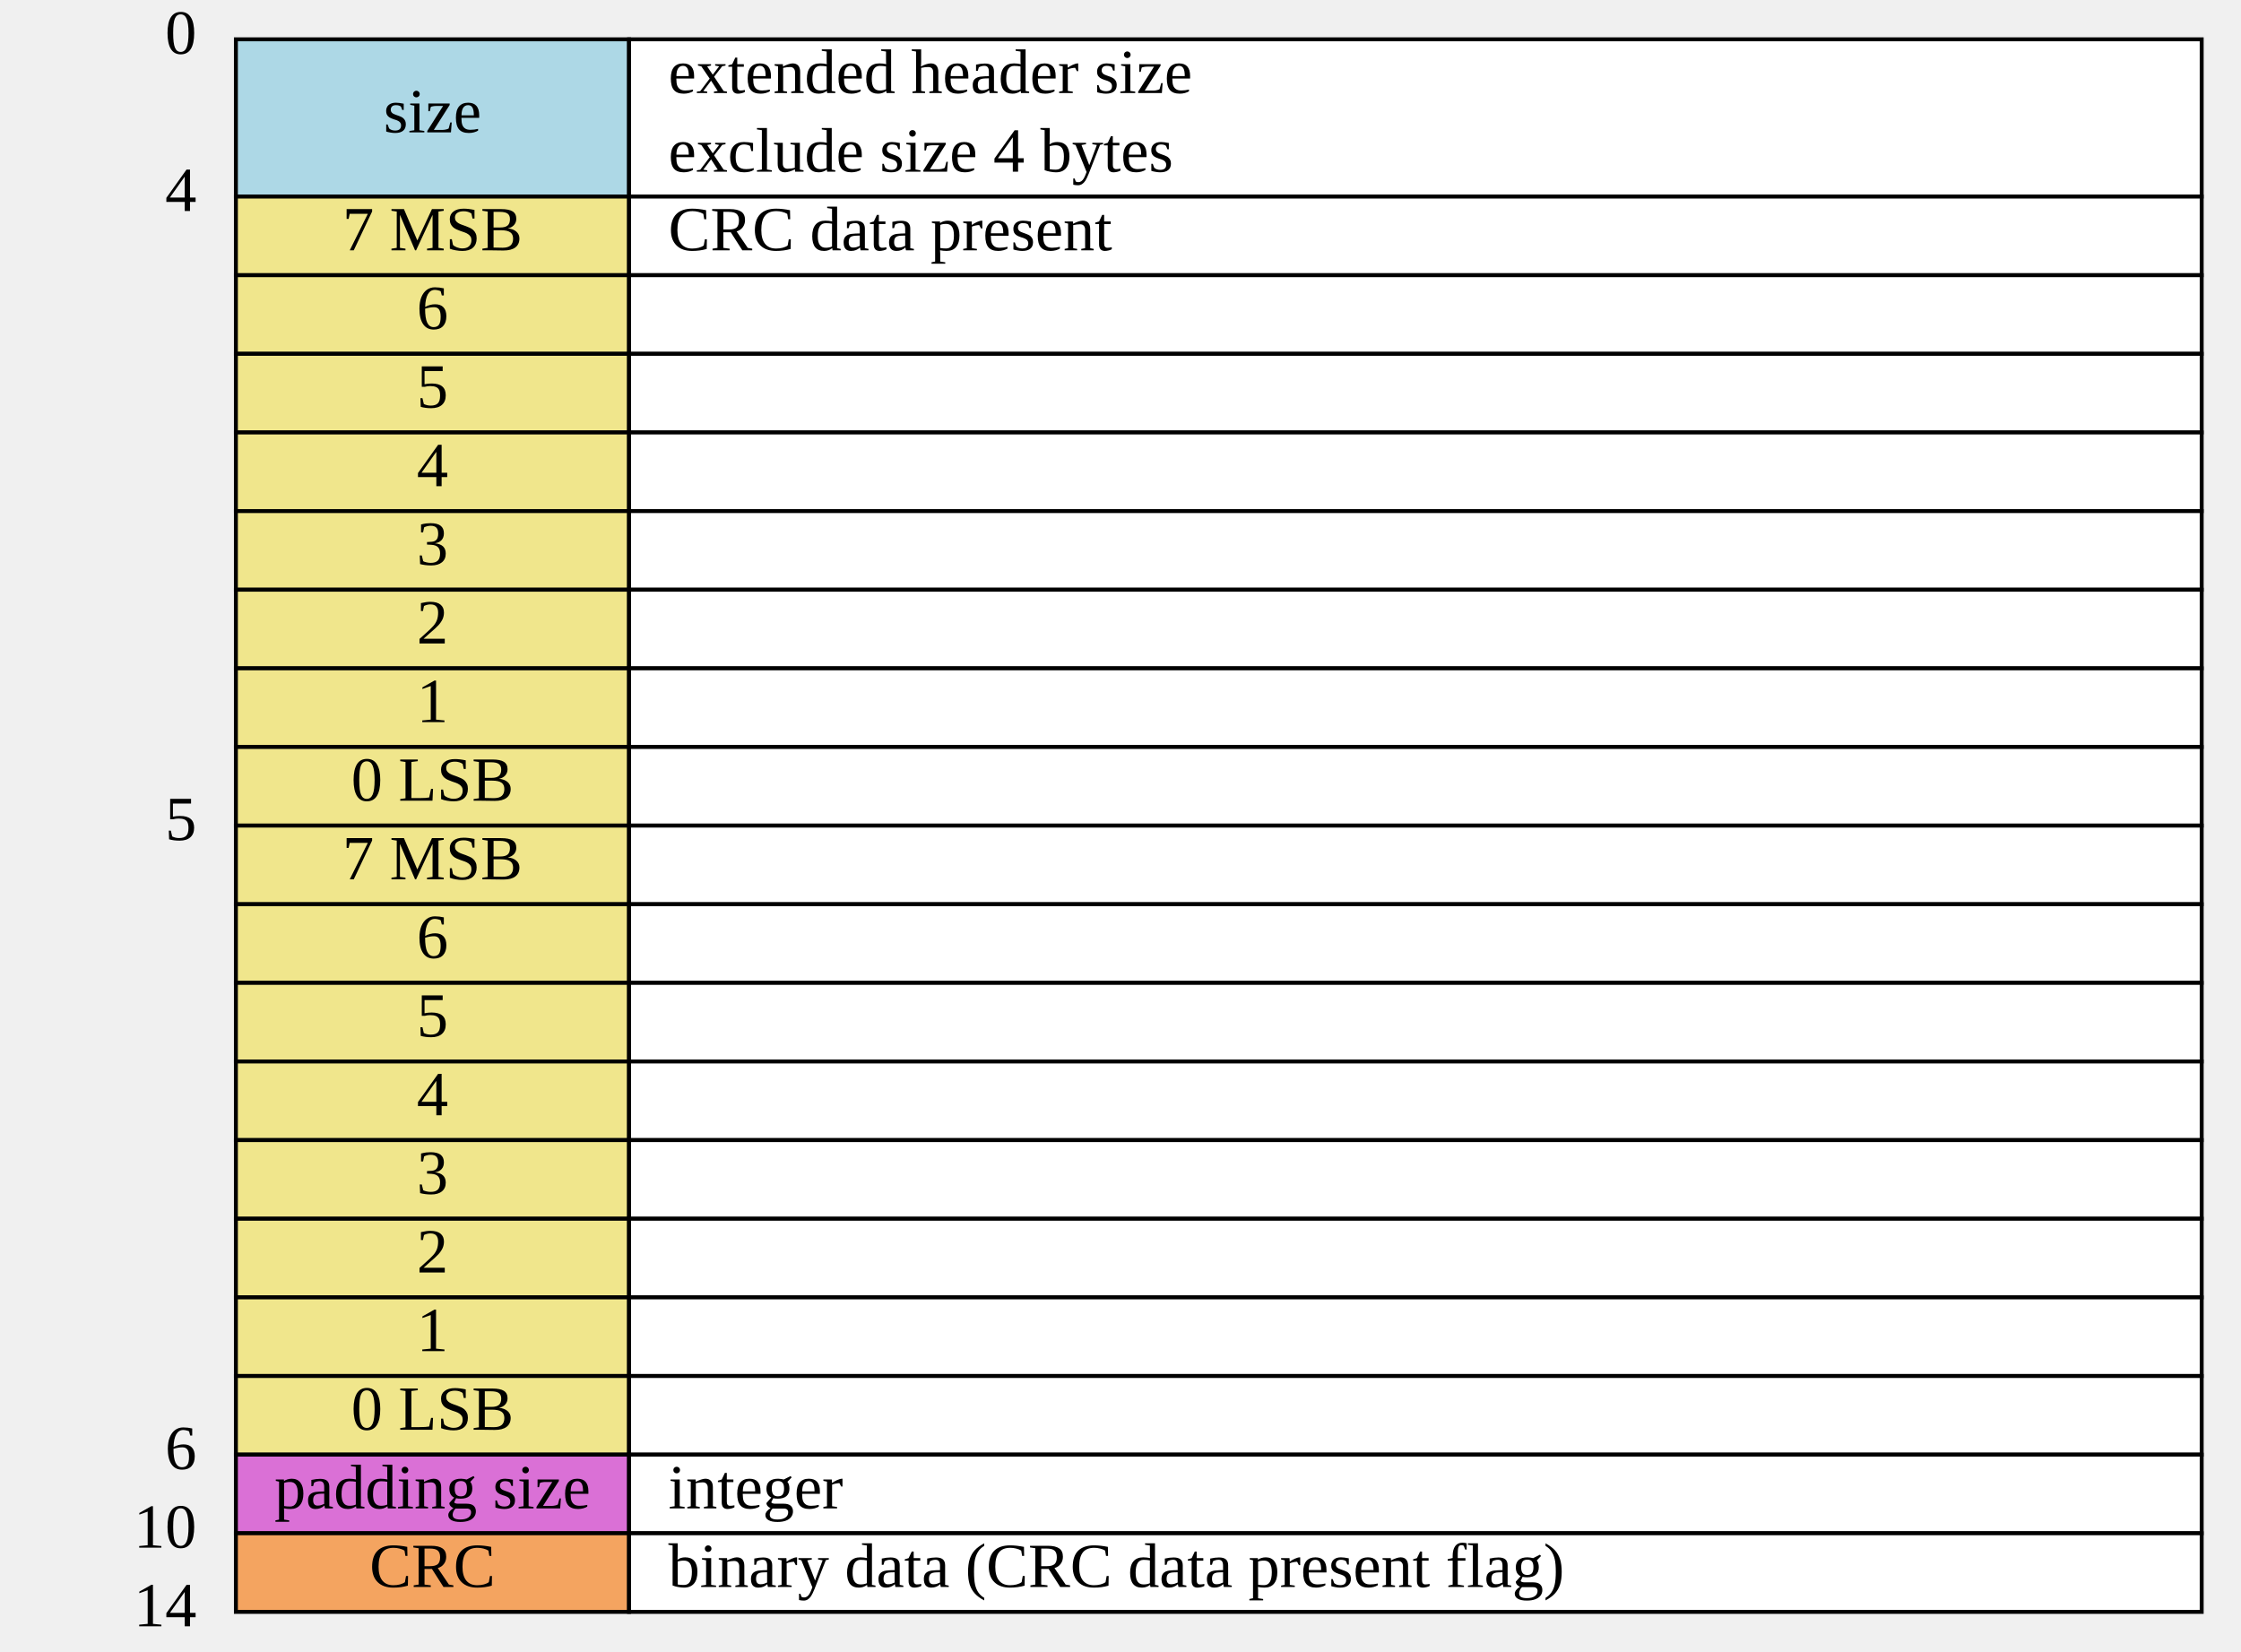
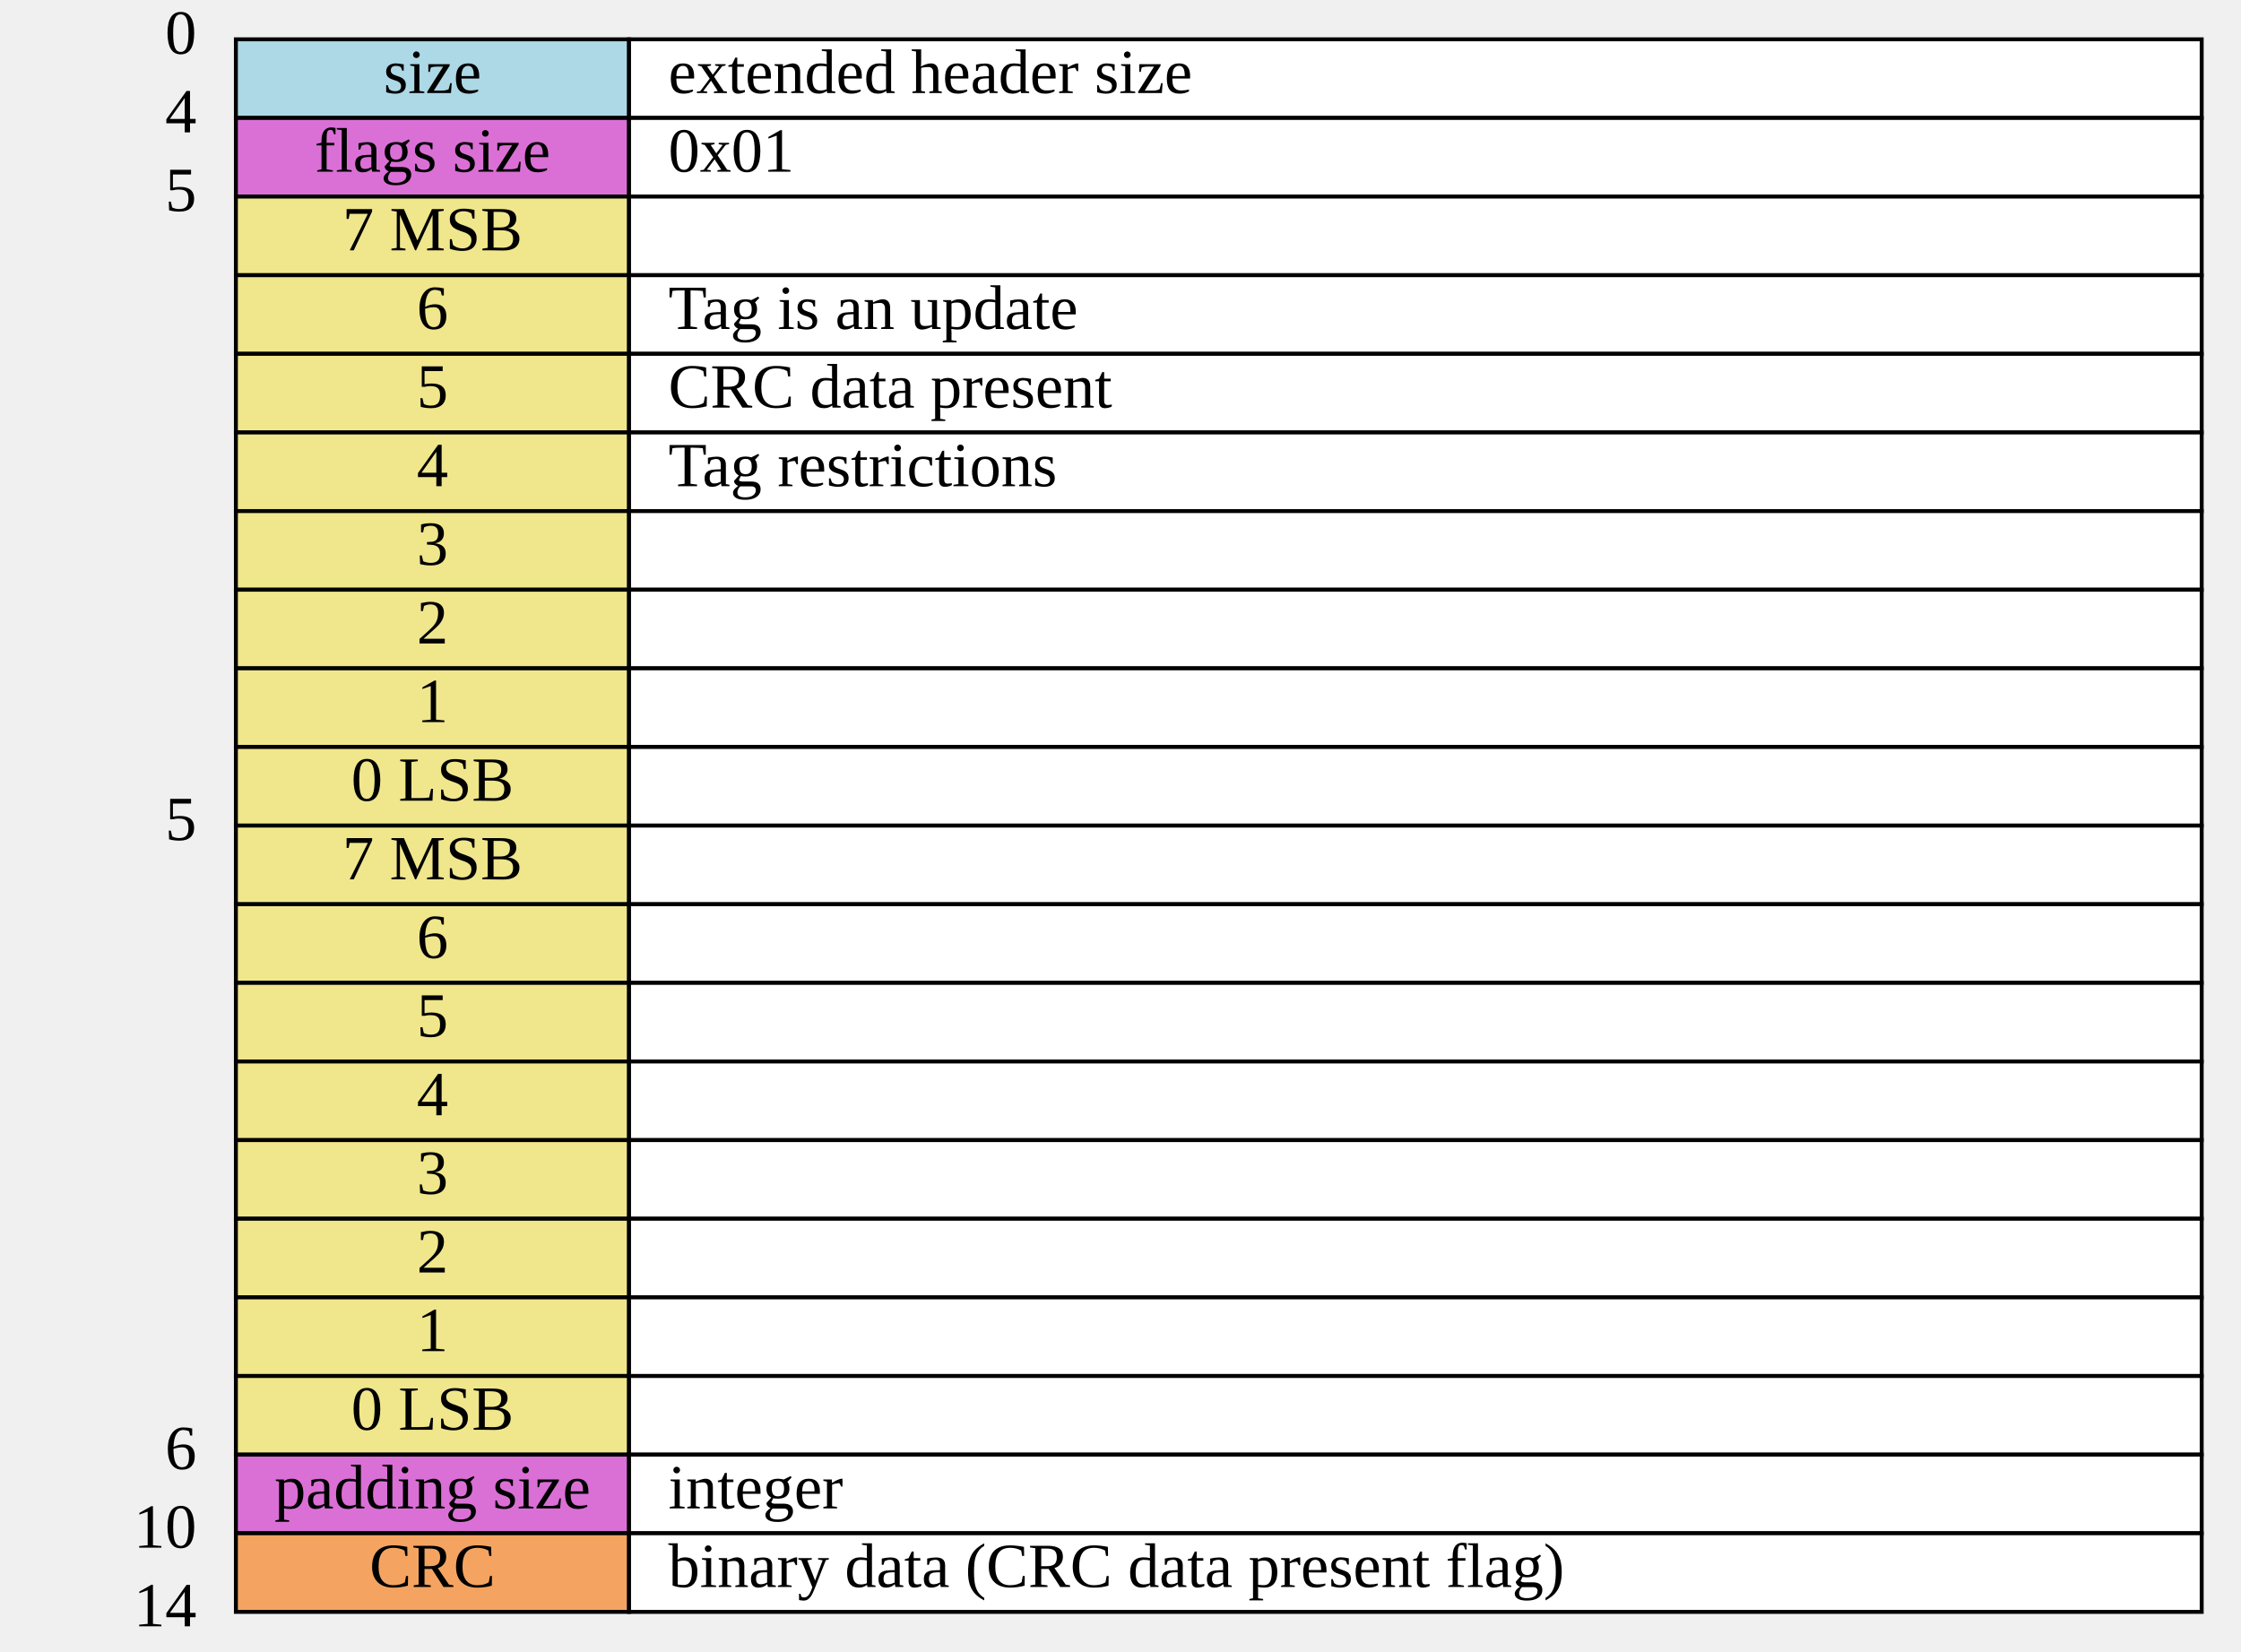
<svg xmlns="http://www.w3.org/2000/svg" viewBox="0 0 570 420">
  <style>
    rect {
      stroke: black;
      fill: white;
    }
    .con { fill: lightblue }
    .ast { fill: yellowgreen }
    .int { fill: orchid }
    .sin { fill: mediumorchid }
    .bin { fill: sandybrown }
    .flg { fill: khaki }
    .pos { fill: gray }
    text {
      stroke: none;
      fill: black;
      font-size: 16px;
      text-anchor: middle;
      dominant-baseline: middle;
    }
    .ofs { text-anchor: end }
    .ifo { text-anchor: start }
  </style>
  <text x="50" y="10" class="ofs">0</text>
-   <rect x="60" y="10" height="40" width="100" class="con" />
-   <rect x="160" y="10" height="40" width="400" />
-   <text x="110" y="30">size</text>
+   <rect x="60" y="10" height="20" width="100" class="con" />
+   <rect x="160" y="10" height="20" width="400" />
+   <text x="110" y="20">size</text>
  <text x="170" y="20" class="ifo">extended header size</text>
-   <text x="170" y="40" class="ifo">exclude size 4 bytes</text>
-   <text x="50" y="50" class="ofs">4</text>
+   <text x="50" y="30" class="ofs">4</text>
+   <rect x="60" y="30" height="20" width="100" class="int" />
+   <rect x="160" y="30" height="20" width="400" />
+   <text x="110" y="40">flags size</text>
+   <text x="170" y="40" class="ifo">0x01</text>
+   <text x="50" y="50" class="ofs">5</text>
  <rect x="60" y="50" height="20" width="100" class="flg" />
  <rect x="160" y="50" height="20" width="400" />
  <text x="110" y="60">7 MSB</text>
-   <text x="170" y="60" class="ifo">CRC data present</text>
+   <text x="170" y="60" class="ifo" />
  <rect x="60" y="70" height="20" width="100" class="flg" />
  <rect x="160" y="70" height="20" width="400" />
  <text x="110" y="80">6</text>
-   <text x="170" y="80" class="ifo" />
+   <text x="170" y="80" class="ifo">Tag is an update</text>
  <rect x="60" y="90" height="20" width="100" class="flg" />
  <rect x="160" y="90" height="20" width="400" />
  <text x="110" y="100">5</text>
-   <text x="170" y="100" class="ifo" />
+   <text x="170" y="100" class="ifo">CRC data present</text>
  <rect x="60" y="110" height="20" width="100" class="flg" />
  <rect x="160" y="110" height="20" width="400" />
  <text x="110" y="120">4</text>
-   <text x="170" y="120" class="ifo" />
+   <text x="170" y="120" class="ifo">Tag restrictions</text>
  <rect x="60" y="130" height="20" width="100" class="flg" />
  <rect x="160" y="130" height="20" width="400" />
  <text x="110" y="140">3</text>
  <text x="170" y="140" class="ifo" />
  <rect x="60" y="150" height="20" width="100" class="flg" />
  <rect x="160" y="150" height="20" width="400" />
  <text x="110" y="160">2</text>
  <text x="170" y="160" class="ifo" />
  <rect x="60" y="170" height="20" width="100" class="flg" />
  <rect x="160" y="170" height="20" width="400" />
  <text x="110" y="180">1</text>
  <text x="170" y="180" class="ifo" />
  <rect x="60" y="190" height="20" width="100" class="flg" />
  <rect x="160" y="190" height="20" width="400" />
  <text x="110" y="200">0 LSB</text>
  <text x="170" y="200" class="ifo" />
  <text x="50" y="210" class="ofs">5</text>
  <rect x="60" y="210" height="20" width="100" class="flg" />
  <rect x="160" y="210" height="20" width="400" />
  <text x="110" y="220">7 MSB</text>
  <text x="170" y="220" class="ifo" />
  <rect x="60" y="230" height="20" width="100" class="flg" />
  <rect x="160" y="230" height="20" width="400" />
  <text x="110" y="240">6</text>
  <text x="170" y="240" class="ifo" />
  <rect x="60" y="250" height="20" width="100" class="flg" />
  <rect x="160" y="250" height="20" width="400" />
  <text x="110" y="260">5</text>
  <text x="170" y="260" class="ifo" />
  <rect x="60" y="270" height="20" width="100" class="flg" />
  <rect x="160" y="270" height="20" width="400" />
  <text x="110" y="280">4</text>
  <text x="170" y="280" class="ifo" />
  <rect x="60" y="290" height="20" width="100" class="flg" />
  <rect x="160" y="290" height="20" width="400" />
  <text x="110" y="300">3</text>
  <text x="170" y="300" class="ifo" />
  <rect x="60" y="310" height="20" width="100" class="flg" />
  <rect x="160" y="310" height="20" width="400" />
  <text x="110" y="320">2</text>
  <text x="170" y="320" class="ifo" />
  <rect x="60" y="330" height="20" width="100" class="flg" />
  <rect x="160" y="330" height="20" width="400" />
  <text x="110" y="340">1</text>
  <text x="170" y="340" class="ifo" />
  <rect x="60" y="350" height="20" width="100" class="flg" />
  <rect x="160" y="350" height="20" width="400" />
  <text x="110" y="360">0 LSB</text>
  <text x="170" y="360" class="ifo" />
  <text x="50" y="370" class="ofs">6</text>
  <rect x="60" y="370" height="20" width="100" class="int" />
  <rect x="160" y="370" height="20" width="400" />
  <text x="110" y="380">padding size</text>
  <text x="170" y="380" class="ifo">integer</text>
  <text x="50" y="390" class="ofs">10</text>
  <rect x="60" y="390" height="20" width="100" class="bin" />
  <rect x="160" y="390" height="20" width="400" />
  <text x="110" y="400">CRC</text>
  <text x="170" y="400" class="ifo">binary data (CRC data present flag)</text>
  <text x="50" y="410" class="ofs">14</text>
</svg>
